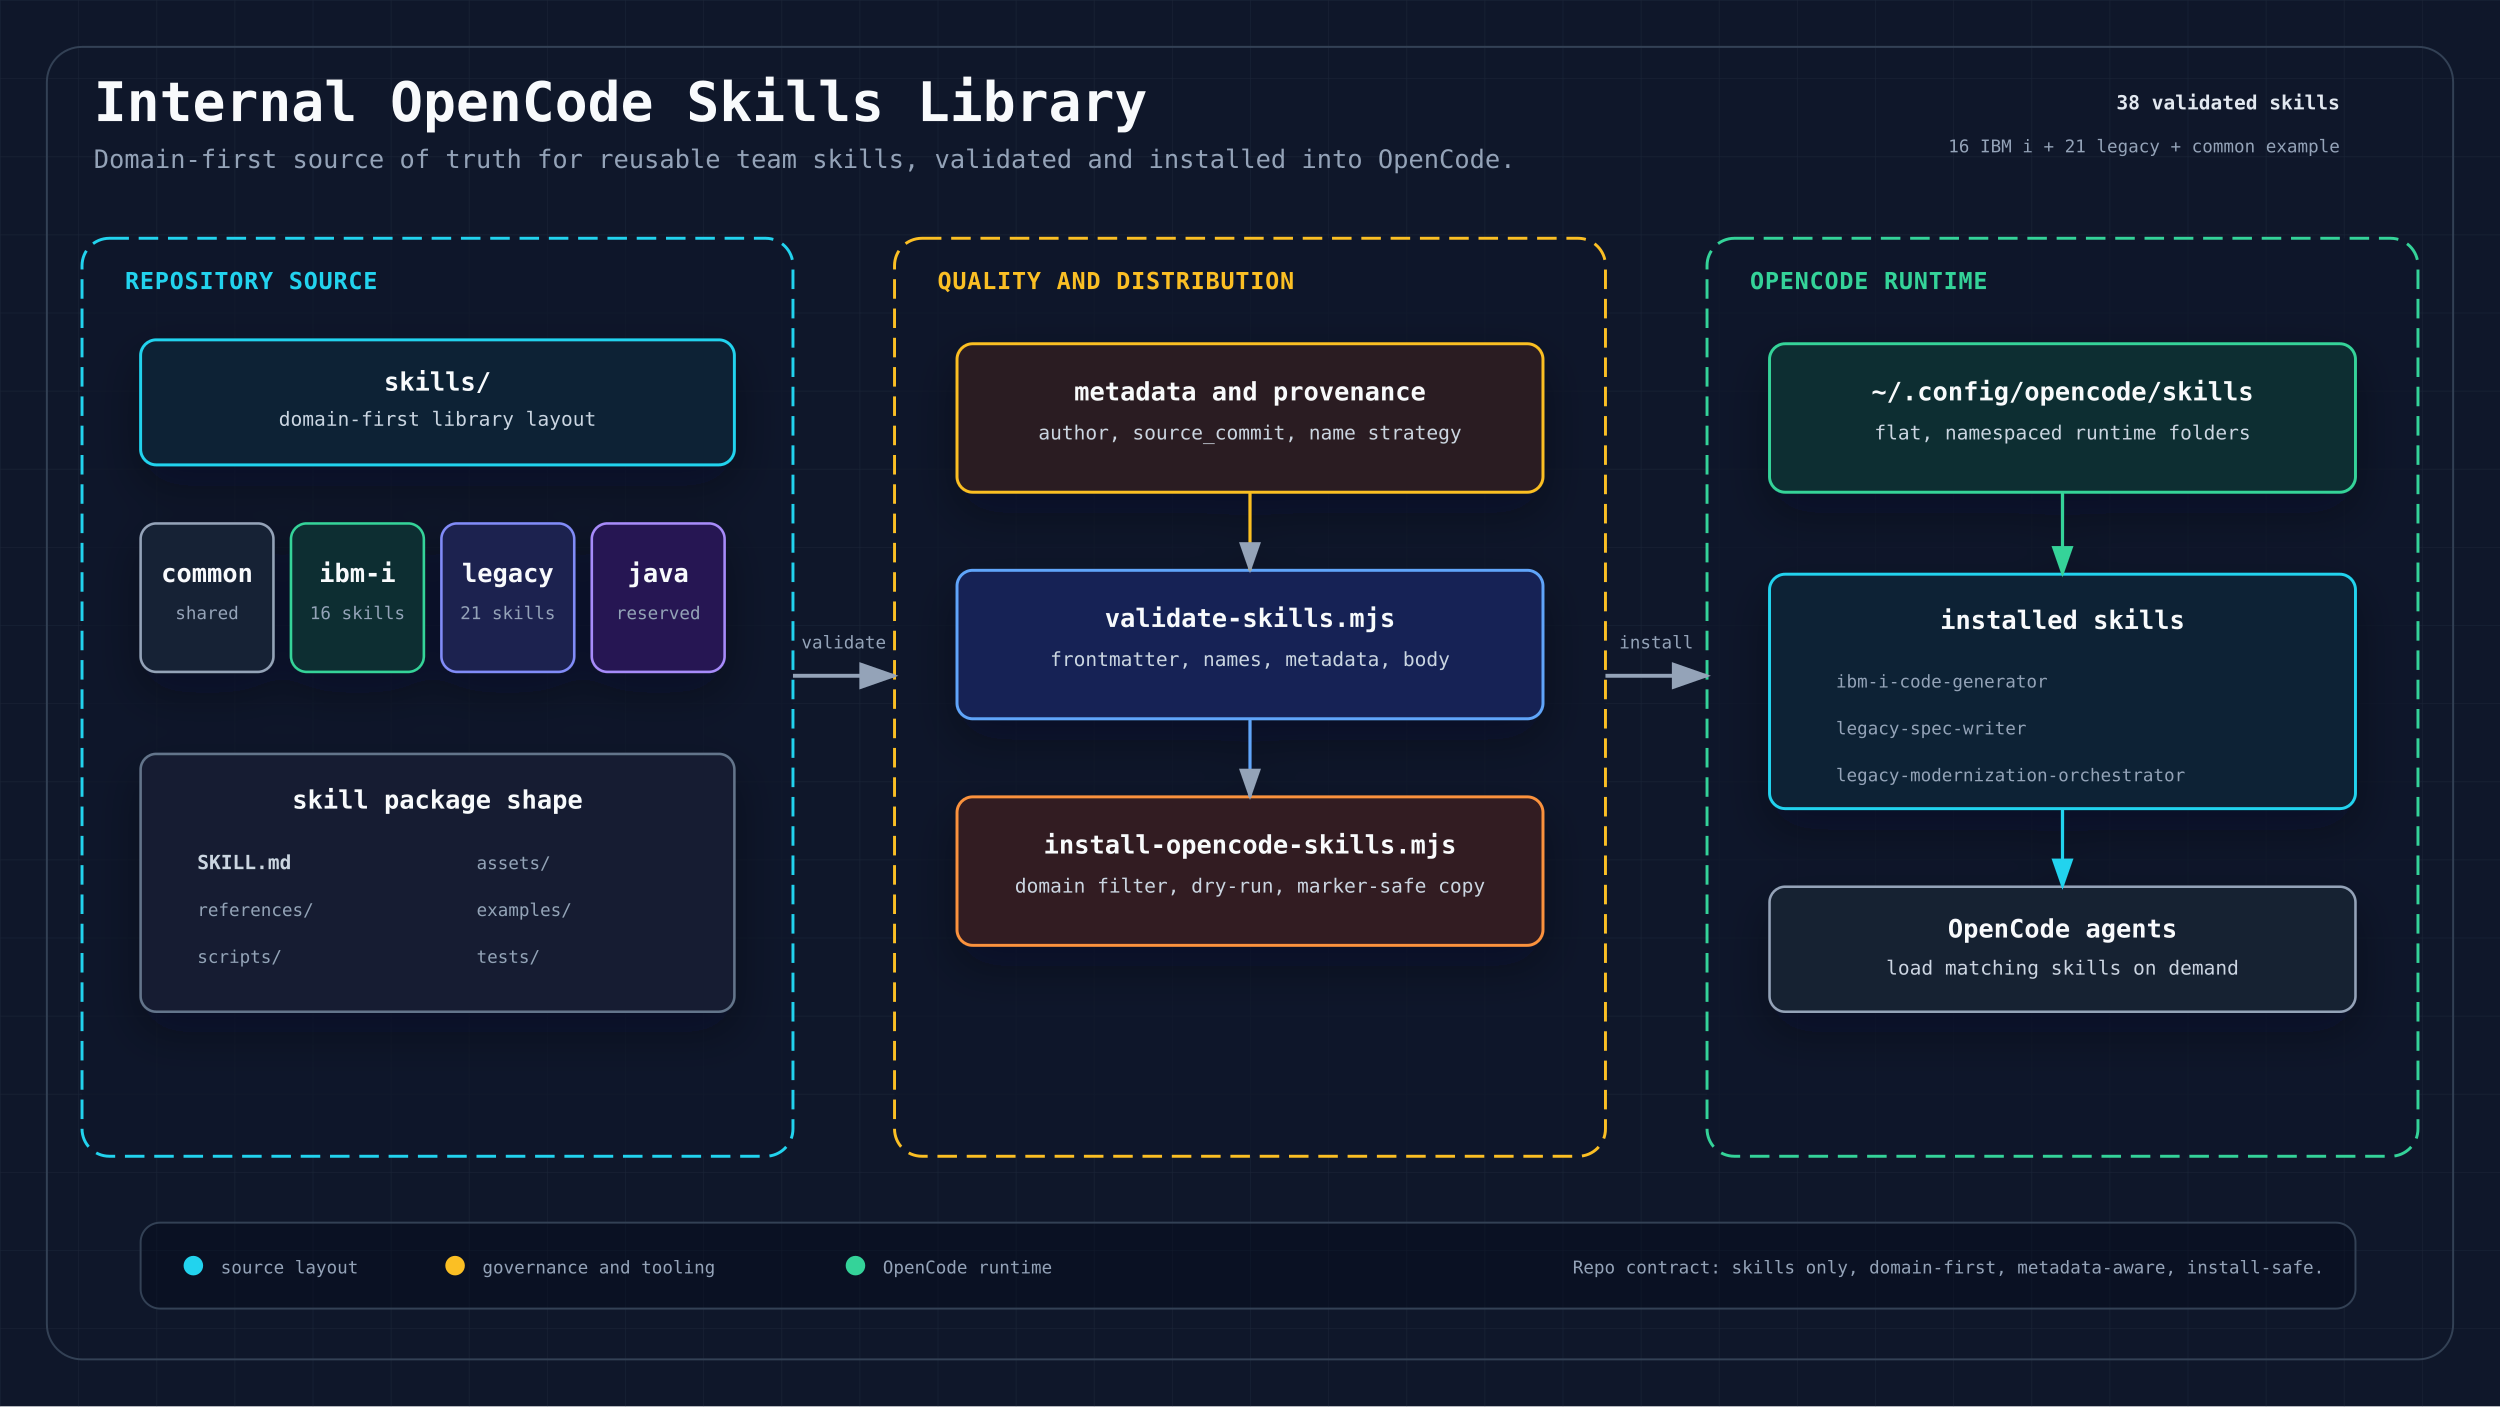
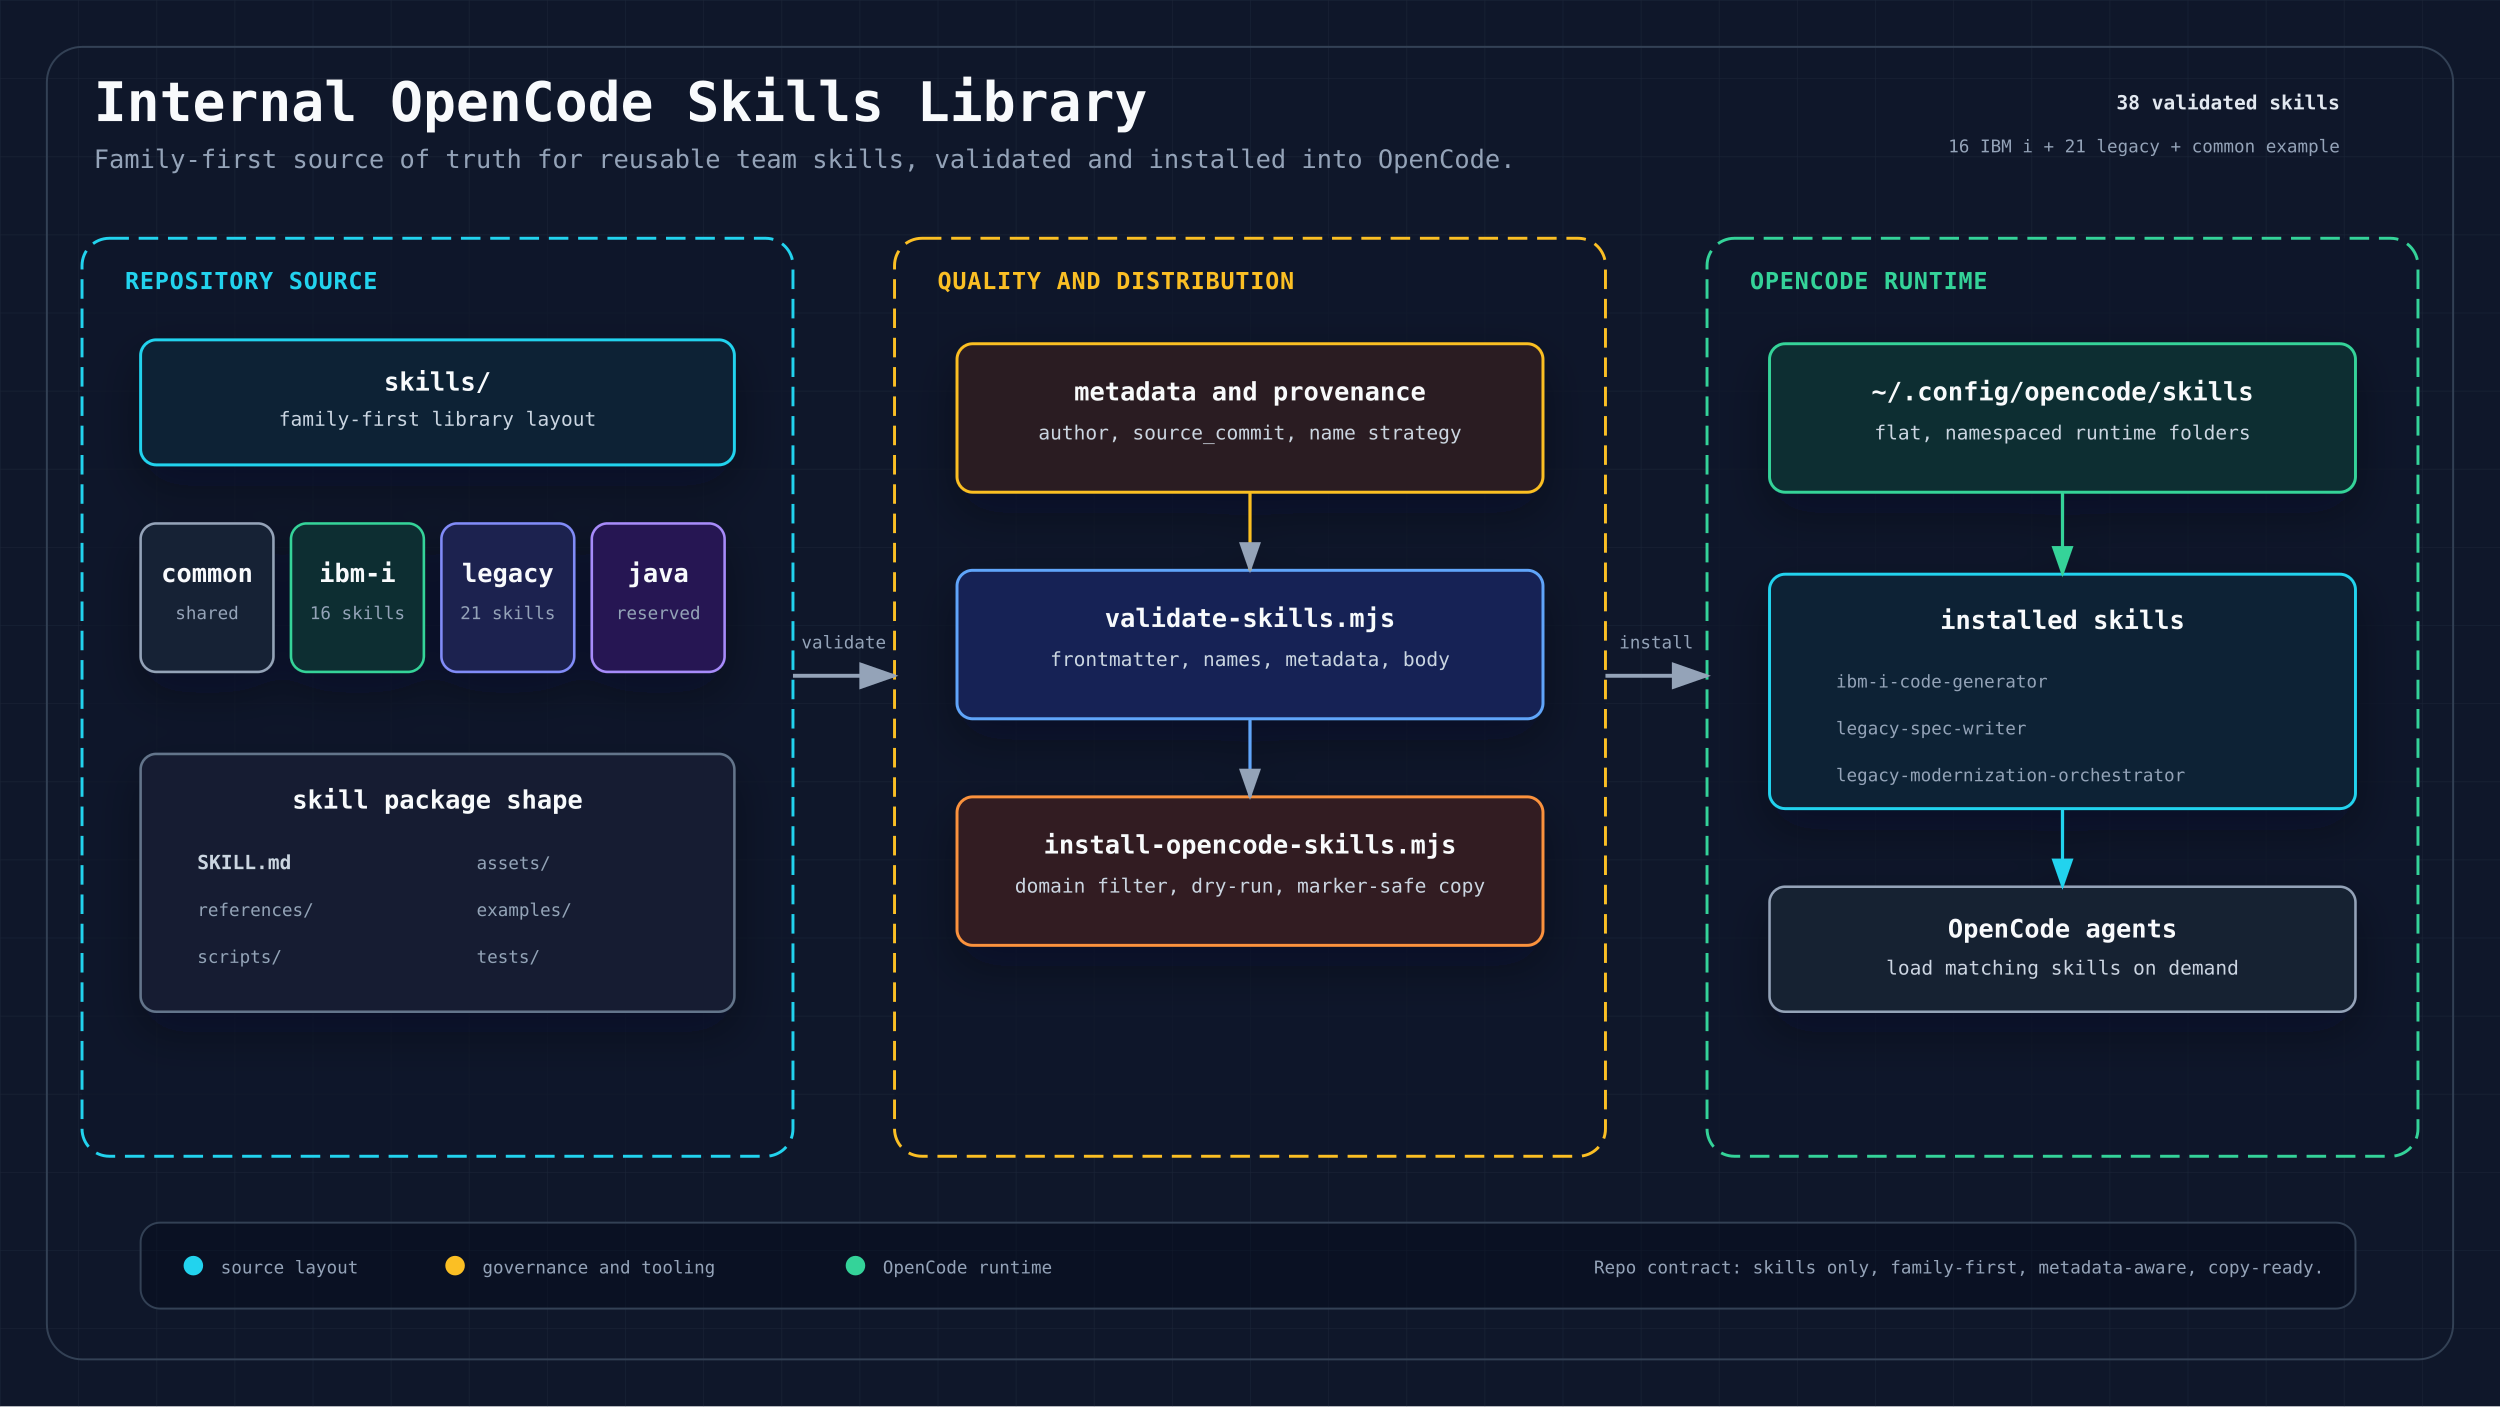
<svg xmlns="http://www.w3.org/2000/svg" viewBox="0 0 1280 720" role="img" aria-labelledby="title desc">
  <defs>
    <pattern id="grid" width="40" height="40" patternUnits="userSpaceOnUse">
      <path d="M 40 0 L 0 0 0 40" fill="none" stroke="#1e293b" stroke-width="0.6" />
    </pattern>
    <marker id="arrow-slate" markerWidth="10" markerHeight="7" refX="9" refY="3.5" orient="auto">
      <polygon points="0 0, 10 3.5, 0 7" fill="#94a3b8" />
    </marker>
    <marker id="arrow-cyan" markerWidth="10" markerHeight="7" refX="9" refY="3.5" orient="auto">
      <polygon points="0 0, 10 3.5, 0 7" fill="#22d3ee" />
    </marker>
    <marker id="arrow-emerald" markerWidth="10" markerHeight="7" refX="9" refY="3.5" orient="auto">
      <polygon points="0 0, 10 3.5, 0 7" fill="#34d399" />
    </marker>
    <filter id="soft-shadow" x="-20%" y="-20%" width="140%" height="140%">
      <feDropShadow dx="0" dy="10" stdDeviation="12" flood-color="#020617" flood-opacity="0.35" />
    </filter>
    <style>
      text {
        font-family: "SF Mono", "Cascadia Code", "JetBrains Mono", Menlo, Consolas, monospace;
      }
      .title { fill: #f8fafc; font-size: 28px; font-weight: 700; }
      .subtitle { fill: #94a3b8; font-size: 13px; font-weight: 400; }
      .region-title { font-size: 12px; font-weight: 700; letter-spacing: 0.4px; }
      .box-title { fill: #f8fafc; font-size: 13px; font-weight: 700; }
      .box-subtitle { fill: #cbd5e1; font-size: 10px; font-weight: 500; }
      .tiny { fill: #94a3b8; font-size: 9px; font-weight: 500; }
      .label { fill: #cbd5e1; font-size: 10px; font-weight: 600; }
      .pill { fill: #e2e8f0; font-size: 10px; font-weight: 700; }
    </style>
  </defs>
  <rect width="1280" height="720" fill="#0f172a" />
  <rect width="1280" height="720" fill="url(#grid)" opacity="0.75" />
  <rect x="24" y="24" width="1232" height="672" rx="18" fill="none" stroke="#334155" stroke-width="1" />
  <text x="48" y="62" class="title">Internal OpenCode Skills Library</text>
-   <text x="48" y="86" class="subtitle">Domain-first source of truth for reusable team skills, validated and installed into OpenCode.</text>
+   <text x="48" y="86" class="subtitle">Family-first source of truth for reusable team skills, validated and installed into OpenCode.</text>
  <text x="1198" y="56" class="pill" text-anchor="end">38 validated skills</text>
  <text x="1198" y="78" class="tiny" text-anchor="end">16 IBM i + 21 legacy + common example</text>
  <rect x="42" y="122" width="364" height="470" rx="14" fill="rgba(15, 23, 42, 0.72)" stroke="#22d3ee" stroke-width="1.5" stroke-dasharray="10,5" />
  <text x="64" y="148" fill="#22d3ee" class="region-title">REPOSITORY SOURCE</text>
  <rect x="458" y="122" width="364" height="470" rx="14" fill="rgba(15, 23, 42, 0.72)" stroke="#fbbf24" stroke-width="1.5" stroke-dasharray="10,5" />
  <text x="480" y="148" fill="#fbbf24" class="region-title">QUALITY AND DISTRIBUTION</text>
  <rect x="874" y="122" width="364" height="470" rx="14" fill="rgba(15, 23, 42, 0.72)" stroke="#34d399" stroke-width="1.5" stroke-dasharray="10,5" />
  <text x="896" y="148" fill="#34d399" class="region-title">OPENCODE RUNTIME</text>
  <path d="M 406 346 L 458 346" fill="none" stroke="#94a3b8" stroke-width="2" marker-end="url(#arrow-slate)" />
  <path d="M 822 346 L 874 346" fill="none" stroke="#94a3b8" stroke-width="2" marker-end="url(#arrow-slate)" />
  <text x="432" y="332" class="tiny" text-anchor="middle">validate</text>
  <text x="848" y="332" class="tiny" text-anchor="middle">install</text>
  <g filter="url(#soft-shadow)">
    <rect x="72" y="174" width="304" height="64" rx="8" fill="#0f172a" />
    <rect x="72" y="174" width="304" height="64" rx="8" fill="#083344" fill-opacity="0.44" stroke="#22d3ee" stroke-width="1.5" />
    <text x="224" y="200" class="box-title" text-anchor="middle">skills/</text>
-     <text x="224" y="218" class="box-subtitle" text-anchor="middle">domain-first library layout</text>
+     <text x="224" y="218" class="box-subtitle" text-anchor="middle">family-first library layout</text>
    <rect x="72" y="268" width="68" height="76" rx="8" fill="#0f172a" />
    <rect x="72" y="268" width="68" height="76" rx="8" fill="#1e293b" fill-opacity="0.58" stroke="#94a3b8" stroke-width="1.3" />
    <text x="106" y="298" class="box-title" text-anchor="middle">common</text>
    <text x="106" y="317" class="tiny" text-anchor="middle">shared</text>
    <rect x="149" y="268" width="68" height="76" rx="8" fill="#0f172a" />
    <rect x="149" y="268" width="68" height="76" rx="8" fill="#064e3b" fill-opacity="0.42" stroke="#34d399" stroke-width="1.3" />
    <text x="183" y="298" class="box-title" text-anchor="middle">ibm-i</text>
    <text x="183" y="317" class="tiny" text-anchor="middle">16 skills</text>
    <rect x="226" y="268" width="68" height="76" rx="8" fill="#0f172a" />
    <rect x="226" y="268" width="68" height="76" rx="8" fill="#312e81" fill-opacity="0.44" stroke="#818cf8" stroke-width="1.3" />
    <text x="260" y="298" class="box-title" text-anchor="middle">legacy</text>
    <text x="260" y="317" class="tiny" text-anchor="middle">21 skills</text>
    <rect x="303" y="268" width="68" height="76" rx="8" fill="#0f172a" />
    <rect x="303" y="268" width="68" height="76" rx="8" fill="#4c1d95" fill-opacity="0.38" stroke="#a78bfa" stroke-width="1.3" />
    <text x="337" y="298" class="box-title" text-anchor="middle">java</text>
    <text x="337" y="317" class="tiny" text-anchor="middle">reserved</text>
    <rect x="72" y="386" width="304" height="132" rx="8" fill="#0f172a" />
    <rect x="72" y="386" width="304" height="132" rx="8" fill="#1e293b" fill-opacity="0.5" stroke="#64748b" stroke-width="1.3" />
    <text x="224" y="414" class="box-title" text-anchor="middle">skill package shape</text>
    <text x="101" y="445" class="label">SKILL.md</text>
    <text x="101" y="469" class="tiny">references/</text>
    <text x="101" y="493" class="tiny">scripts/</text>
    <text x="244" y="445" class="tiny">assets/</text>
    <text x="244" y="469" class="tiny">examples/</text>
    <text x="244" y="493" class="tiny">tests/</text>
  </g>
  <g filter="url(#soft-shadow)">
    <rect x="490" y="176" width="300" height="76" rx="8" fill="#0f172a" />
    <rect x="490" y="176" width="300" height="76" rx="8" fill="#78350f" fill-opacity="0.28" stroke="#fbbf24" stroke-width="1.5" />
    <text x="640" y="205" class="box-title" text-anchor="middle">metadata and provenance</text>
    <text x="640" y="225" class="box-subtitle" text-anchor="middle">author, source_commit, name strategy</text>
    <rect x="490" y="292" width="300" height="76" rx="8" fill="#0f172a" />
    <rect x="490" y="292" width="300" height="76" rx="8" fill="#1e40af" fill-opacity="0.32" stroke="#60a5fa" stroke-width="1.5" />
    <text x="640" y="321" class="box-title" text-anchor="middle">validate-skills.mjs</text>
    <text x="640" y="341" class="box-subtitle" text-anchor="middle">frontmatter, names, metadata, body</text>
    <rect x="490" y="408" width="300" height="76" rx="8" fill="#0f172a" />
    <rect x="490" y="408" width="300" height="76" rx="8" fill="#7c2d12" fill-opacity="0.30" stroke="#fb923c" stroke-width="1.5" />
    <text x="640" y="437" class="box-title" text-anchor="middle">install-opencode-skills.mjs</text>
    <text x="640" y="457" class="box-subtitle" text-anchor="middle">domain filter, dry-run, marker-safe copy</text>
    <path d="M 640 252 L 640 292" fill="none" stroke="#fbbf24" stroke-width="1.6" marker-end="url(#arrow-slate)" />
    <path d="M 640 368 L 640 408" fill="none" stroke="#60a5fa" stroke-width="1.6" marker-end="url(#arrow-slate)" />
  </g>
  <g filter="url(#soft-shadow)">
    <rect x="906" y="176" width="300" height="76" rx="8" fill="#0f172a" />
    <rect x="906" y="176" width="300" height="76" rx="8" fill="#064e3b" fill-opacity="0.42" stroke="#34d399" stroke-width="1.5" />
    <text x="1056" y="205" class="box-title" text-anchor="middle">~/.config/opencode/skills</text>
    <text x="1056" y="225" class="box-subtitle" text-anchor="middle">flat, namespaced runtime folders</text>
    <rect x="906" y="294" width="300" height="120" rx="8" fill="#0f172a" />
    <rect x="906" y="294" width="300" height="120" rx="8" fill="#083344" fill-opacity="0.42" stroke="#22d3ee" stroke-width="1.5" />
    <text x="1056" y="322" class="box-title" text-anchor="middle">installed skills</text>
    <text x="940" y="352" class="tiny">ibm-i-code-generator</text>
    <text x="940" y="376" class="tiny">legacy-spec-writer</text>
    <text x="940" y="400" class="tiny">legacy-modernization-orchestrator</text>
    <rect x="906" y="454" width="300" height="64" rx="8" fill="#0f172a" />
    <rect x="906" y="454" width="300" height="64" rx="8" fill="#1e293b" fill-opacity="0.52" stroke="#94a3b8" stroke-width="1.3" />
    <text x="1056" y="480" class="box-title" text-anchor="middle">OpenCode agents</text>
    <text x="1056" y="499" class="box-subtitle" text-anchor="middle">load matching skills on demand</text>
    <path d="M 1056 252 L 1056 294" fill="none" stroke="#34d399" stroke-width="1.6" marker-end="url(#arrow-emerald)" />
    <path d="M 1056 414 L 1056 454" fill="none" stroke="#22d3ee" stroke-width="1.6" marker-end="url(#arrow-cyan)" />
  </g>
  <rect x="72" y="626" width="1134" height="44" rx="10" fill="#020617" fill-opacity="0.36" stroke="#334155" stroke-width="1" />
  <circle cx="99" cy="648" r="5" fill="#22d3ee" />
  <text x="113" y="652" class="tiny">source layout</text>
  <circle cx="233" cy="648" r="5" fill="#fbbf24" />
  <text x="247" y="652" class="tiny">governance and tooling</text>
  <circle cx="438" cy="648" r="5" fill="#34d399" />
  <text x="452" y="652" class="tiny">OpenCode runtime</text>
-   <text x="1190" y="652" class="tiny" text-anchor="end">Repo contract: skills only, domain-first, metadata-aware, install-safe.</text>
+   <text x="1190" y="652" class="tiny" text-anchor="end">Repo contract: skills only, family-first, metadata-aware, copy-ready.</text>
</svg>
